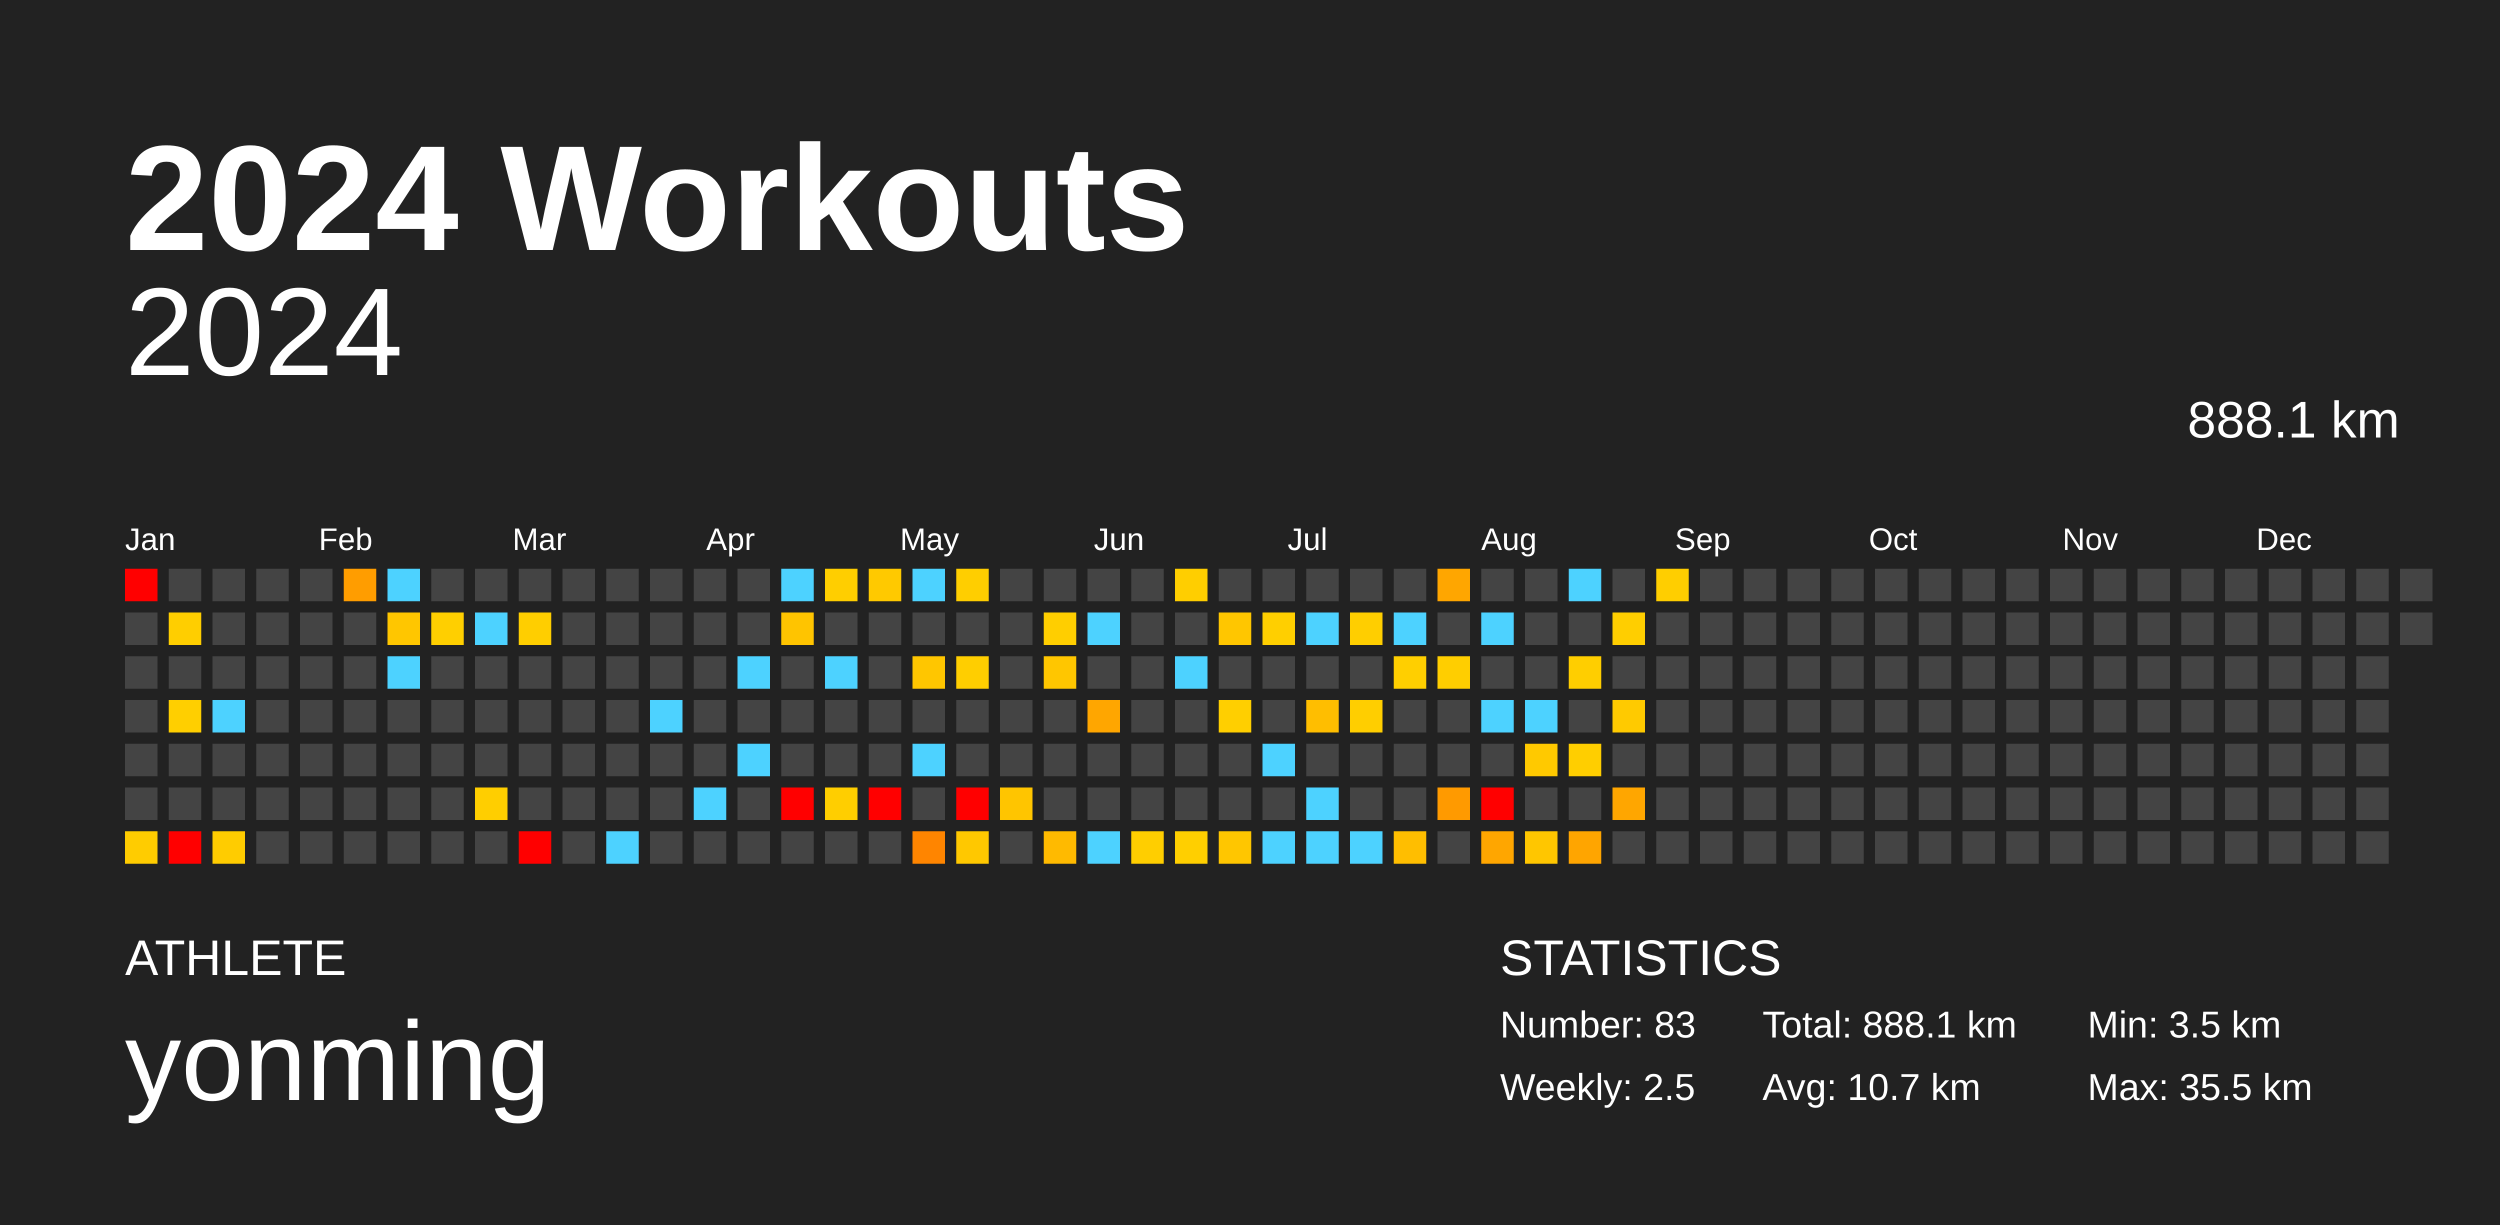
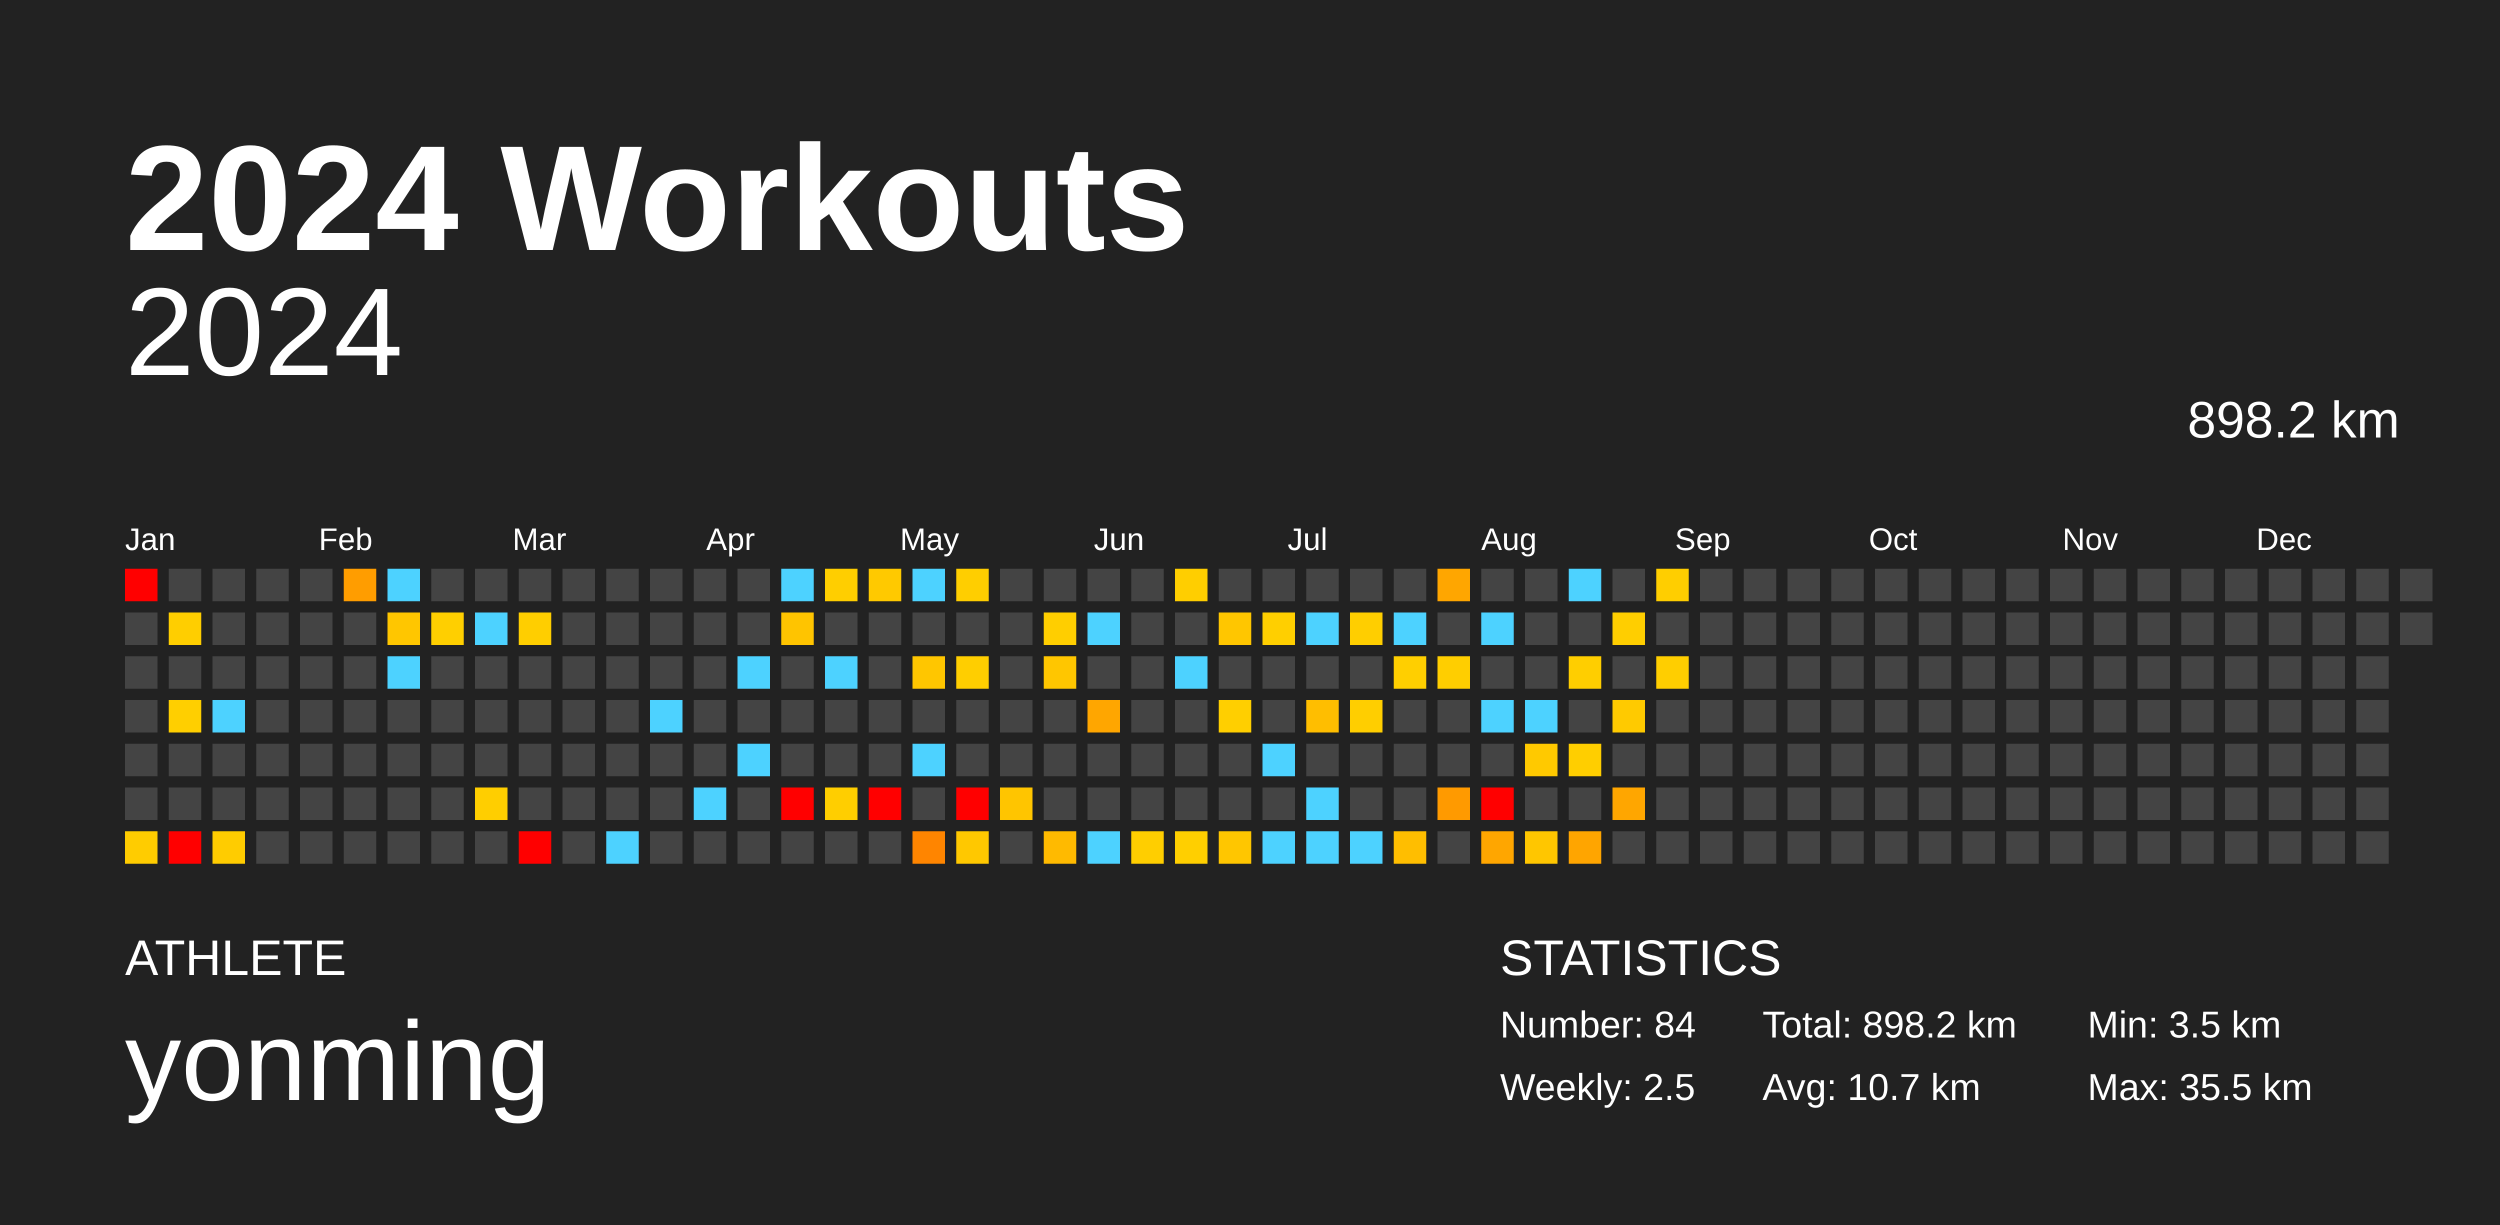
<svg xmlns="http://www.w3.org/2000/svg" baseProfile="full" height="98mm" version="1.1" viewBox="0,0,200,98" width="200mm">
  <defs />
  <rect fill="#222222" height="98" width="200" x="0" y="0" />
  <text fill="#FFFFFF" style="font-size:12px; font-family:Arial; font-weight:bold;" x="10" y="20">2024 Workouts</text>
  <text fill="#FFFFFF" style="font-size:4px; font-family:Arial" x="10" y="78">ATHLETE</text>
  <text fill="#FFFFFF" style="font-size:9px; font-family:Arial" x="10" y="88">yonming</text>
  <text fill="#FFFFFF" style="font-size:4px; font-family:Arial" x="120" y="78">STATISTICS</text>
-   <text fill="#FFFFFF" style="font-size:3px; font-family:Arial" x="120" y="83">Number: 83</text>
+   <text fill="#FFFFFF" style="font-size:3px; font-family:Arial" x="120" y="83">Number: 84</text>
  <text fill="#FFFFFF" style="font-size:3px; font-family:Arial" x="120" y="88">Weekly: 2.5</text>
-   <text fill="#FFFFFF" style="font-size:3px; font-family:Arial" x="141" y="83">Total: 888.1 km</text>
+   <text fill="#FFFFFF" style="font-size:3px; font-family:Arial" x="141" y="83">Total: 898.2 km</text>
  <text fill="#FFFFFF" style="font-size:3px; font-family:Arial" x="141" y="88">Avg: 10.7 km</text>
  <text fill="#FFFFFF" style="font-size:3px; font-family:Arial" x="167" y="83">Min: 3.5 km</text>
  <text fill="#FFFFFF" style="font-size:3px; font-family:Arial" x="167" y="88">Max: 35.5 km</text>
  <text alignment-baseline="hanging" fill="#FFFFFF" style="font-size:10.0px; font-family:Arial;" x="10" y="30">2024</text>
-   <text alignment-baseline="hanging" fill="#FFFFFF" style="font-size:4.125px; font-family:Arial;" x="175" y="35">888.1 km</text>
+   <text alignment-baseline="hanging" fill="#FFFFFF" style="font-size:4.125px; font-family:Arial;" x="175" y="35">898.2 km</text>
  <text fill="#FFFFFF" style="font-size:2.5px; font-family:Arial" x="10.0" y="44">Jan</text>
  <text fill="#FFFFFF" style="font-size:2.5px; font-family:Arial" x="25.5" y="44">Feb</text>
  <text fill="#FFFFFF" style="font-size:2.5px; font-family:Arial" x="41.0" y="44">Mar</text>
  <text fill="#FFFFFF" style="font-size:2.5px; font-family:Arial" x="56.5" y="44">Apr</text>
  <text fill="#FFFFFF" style="font-size:2.5px; font-family:Arial" x="72.0" y="44">May</text>
  <text fill="#FFFFFF" style="font-size:2.5px; font-family:Arial" x="87.5" y="44">Jun</text>
  <text fill="#FFFFFF" style="font-size:2.5px; font-family:Arial" x="103.0" y="44">Jul</text>
  <text fill="#FFFFFF" style="font-size:2.5px; font-family:Arial" x="118.5" y="44">Aug</text>
  <text fill="#FFFFFF" style="font-size:2.5px; font-family:Arial" x="134.0" y="44">Sep</text>
  <text fill="#FFFFFF" style="font-size:2.5px; font-family:Arial" x="149.5" y="44">Oct</text>
  <text fill="#FFFFFF" style="font-size:2.5px; font-family:Arial" x="165.0" y="44">Nov</text>
  <text fill="#FFFFFF" style="font-size:2.5px; font-family:Arial" x="180.5" y="44">Dec</text>
  <rect fill="red" height="2.6" width="2.6" x="10.0" y="45.5" />
  <rect fill="#444444" height="2.6" width="2.6" x="10.0" y="49.0" />
  <rect fill="#444444" height="2.6" width="2.6" x="10.0" y="52.5" />
  <rect fill="#444444" height="2.6" width="2.6" x="10.0" y="56.0" />
  <rect fill="#444444" height="2.6" width="2.6" x="10.0" y="59.5" />
  <rect fill="#444444" height="2.6" width="2.6" x="10.0" y="63.0" />
  <rect fill="#ffcc00" height="2.6" width="2.6" x="10.0" y="66.5" />
  <rect fill="#444444" height="2.6" width="2.6" x="13.5" y="45.5" />
  <rect fill="#ffce00" height="2.6" width="2.6" x="13.5" y="49.0" />
  <rect fill="#444444" height="2.6" width="2.6" x="13.5" y="52.5" />
  <rect fill="#ffcf00" height="2.6" width="2.6" x="13.5" y="56.0" />
  <rect fill="#444444" height="2.6" width="2.6" x="13.5" y="59.5" />
  <rect fill="#444444" height="2.6" width="2.6" x="13.5" y="63.0" />
  <rect fill="red" height="2.6" width="2.6" x="13.5" y="66.5" />
  <rect fill="#444444" height="2.6" width="2.6" x="17.0" y="45.5" />
  <rect fill="#444444" height="2.6" width="2.6" x="17.0" y="49.0" />
  <rect fill="#444444" height="2.6" width="2.6" x="17.0" y="52.5" />
  <rect fill="#4dd2ff" height="2.6" width="2.6" x="17.0" y="56.0" />
  <rect fill="#444444" height="2.6" width="2.6" x="17.0" y="59.5" />
  <rect fill="#444444" height="2.6" width="2.6" x="17.0" y="63.0" />
  <rect fill="#ffcc00" height="2.6" width="2.6" x="17.0" y="66.5" />
  <rect fill="#444444" height="2.6" width="2.6" x="20.5" y="45.5" />
  <rect fill="#444444" height="2.6" width="2.6" x="20.5" y="49.0" />
  <rect fill="#444444" height="2.6" width="2.6" x="20.5" y="52.5" />
  <rect fill="#444444" height="2.6" width="2.6" x="20.5" y="56.0" />
  <rect fill="#444444" height="2.6" width="2.6" x="20.5" y="59.5" />
  <rect fill="#444444" height="2.6" width="2.6" x="20.5" y="63.0" />
  <rect fill="#444444" height="2.6" width="2.6" x="20.5" y="66.5" />
  <rect fill="#444444" height="2.6" width="2.6" x="24.0" y="45.5" />
  <rect fill="#444444" height="2.6" width="2.6" x="24.0" y="49.0" />
  <rect fill="#444444" height="2.6" width="2.6" x="24.0" y="52.5" />
  <rect fill="#444444" height="2.6" width="2.6" x="24.0" y="56.0" />
  <rect fill="#444444" height="2.6" width="2.6" x="24.0" y="59.5" />
  <rect fill="#444444" height="2.6" width="2.6" x="24.0" y="63.0" />
  <rect fill="#444444" height="2.6" width="2.6" x="24.0" y="66.5" />
  <rect fill="#ff9d00" height="2.6" width="2.6" x="27.5" y="45.5" />
  <rect fill="#444444" height="2.6" width="2.6" x="27.5" y="49.0" />
  <rect fill="#444444" height="2.6" width="2.6" x="27.5" y="52.5" />
  <rect fill="#444444" height="2.6" width="2.6" x="27.5" y="56.0" />
  <rect fill="#444444" height="2.6" width="2.6" x="27.5" y="59.5" />
  <rect fill="#444444" height="2.6" width="2.6" x="27.5" y="63.0" />
  <rect fill="#444444" height="2.6" width="2.6" x="27.5" y="66.5" />
  <rect fill="#4dd2ff" height="2.6" width="2.6" x="31.0" y="45.5" />
  <rect fill="#ffc600" height="2.6" width="2.6" x="31.0" y="49.0" />
  <rect fill="#4dd2ff" height="2.6" width="2.6" x="31.0" y="52.5" />
  <rect fill="#444444" height="2.6" width="2.6" x="31.0" y="56.0" />
  <rect fill="#444444" height="2.6" width="2.6" x="31.0" y="59.5" />
  <rect fill="#444444" height="2.6" width="2.6" x="31.0" y="63.0" />
  <rect fill="#444444" height="2.6" width="2.6" x="31.0" y="66.5" />
  <rect fill="#444444" height="2.6" width="2.6" x="34.5" y="45.5" />
  <rect fill="#ffcf00" height="2.6" width="2.6" x="34.5" y="49.0" />
  <rect fill="#444444" height="2.6" width="2.6" x="34.5" y="52.5" />
  <rect fill="#444444" height="2.6" width="2.6" x="34.5" y="56.0" />
  <rect fill="#444444" height="2.6" width="2.6" x="34.5" y="59.5" />
  <rect fill="#444444" height="2.6" width="2.6" x="34.5" y="63.0" />
  <rect fill="#444444" height="2.6" width="2.6" x="34.5" y="66.5" />
  <rect fill="#444444" height="2.6" width="2.6" x="38.0" y="45.5" />
  <rect fill="#4dd2ff" height="2.6" width="2.6" x="38.0" y="49.0" />
  <rect fill="#444444" height="2.6" width="2.6" x="38.0" y="52.5" />
  <rect fill="#444444" height="2.6" width="2.6" x="38.0" y="56.0" />
  <rect fill="#444444" height="2.6" width="2.6" x="38.0" y="59.5" />
  <rect fill="#ffce00" height="2.6" width="2.6" x="38.0" y="63.0" />
  <rect fill="#444444" height="2.6" width="2.6" x="38.0" y="66.5" />
  <rect fill="#444444" height="2.6" width="2.6" x="41.5" y="45.5" />
  <rect fill="#ffce00" height="2.6" width="2.6" x="41.5" y="49.0" />
  <rect fill="#444444" height="2.6" width="2.6" x="41.5" y="52.5" />
  <rect fill="#444444" height="2.6" width="2.6" x="41.5" y="56.0" />
  <rect fill="#444444" height="2.6" width="2.6" x="41.5" y="59.5" />
  <rect fill="#444444" height="2.6" width="2.6" x="41.5" y="63.0" />
  <rect fill="red" height="2.6" width="2.6" x="41.5" y="66.5" />
  <rect fill="#444444" height="2.6" width="2.6" x="45.0" y="45.5" />
  <rect fill="#444444" height="2.6" width="2.6" x="45.0" y="49.0" />
  <rect fill="#444444" height="2.6" width="2.6" x="45.0" y="52.5" />
  <rect fill="#444444" height="2.6" width="2.6" x="45.0" y="56.0" />
  <rect fill="#444444" height="2.6" width="2.6" x="45.0" y="59.5" />
  <rect fill="#444444" height="2.6" width="2.6" x="45.0" y="63.0" />
  <rect fill="#444444" height="2.6" width="2.6" x="45.0" y="66.5" />
  <rect fill="#444444" height="2.6" width="2.6" x="48.5" y="45.5" />
  <rect fill="#444444" height="2.6" width="2.6" x="48.5" y="49.0" />
  <rect fill="#444444" height="2.6" width="2.6" x="48.5" y="52.5" />
  <rect fill="#444444" height="2.6" width="2.6" x="48.5" y="56.0" />
  <rect fill="#444444" height="2.6" width="2.6" x="48.5" y="59.5" />
  <rect fill="#444444" height="2.6" width="2.6" x="48.5" y="63.0" />
  <rect fill="#4dd2ff" height="2.6" width="2.6" x="48.5" y="66.5" />
  <rect fill="#444444" height="2.6" width="2.6" x="52.0" y="45.5" />
  <rect fill="#444444" height="2.6" width="2.6" x="52.0" y="49.0" />
  <rect fill="#444444" height="2.6" width="2.6" x="52.0" y="52.5" />
  <rect fill="#4dd2ff" height="2.6" width="2.6" x="52.0" y="56.0" />
  <rect fill="#444444" height="2.6" width="2.6" x="52.0" y="59.5" />
  <rect fill="#444444" height="2.6" width="2.6" x="52.0" y="63.0" />
  <rect fill="#444444" height="2.6" width="2.6" x="52.0" y="66.5" />
  <rect fill="#444444" height="2.6" width="2.6" x="55.5" y="45.5" />
  <rect fill="#444444" height="2.6" width="2.6" x="55.5" y="49.0" />
  <rect fill="#444444" height="2.6" width="2.6" x="55.5" y="52.5" />
  <rect fill="#444444" height="2.6" width="2.6" x="55.5" y="56.0" />
  <rect fill="#444444" height="2.6" width="2.6" x="55.5" y="59.5" />
  <rect fill="#4dd2ff" height="2.6" width="2.6" x="55.5" y="63.0" />
  <rect fill="#444444" height="2.6" width="2.6" x="55.5" y="66.5" />
  <rect fill="#444444" height="2.6" width="2.6" x="59.0" y="45.5" />
  <rect fill="#444444" height="2.6" width="2.6" x="59.0" y="49.0" />
  <rect fill="#4dd2ff" height="2.6" width="2.6" x="59.0" y="52.5" />
  <rect fill="#444444" height="2.6" width="2.6" x="59.0" y="56.0" />
  <rect fill="#4dd2ff" height="2.6" width="2.6" x="59.0" y="59.5" />
  <rect fill="#444444" height="2.6" width="2.6" x="59.0" y="63.0" />
  <rect fill="#444444" height="2.6" width="2.6" x="59.0" y="66.5" />
  <rect fill="#4dd2ff" height="2.6" width="2.6" x="62.5" y="45.5" />
  <rect fill="#ffc400" height="2.6" width="2.6" x="62.5" y="49.0" />
  <rect fill="#444444" height="2.6" width="2.6" x="62.5" y="52.5" />
  <rect fill="#444444" height="2.6" width="2.6" x="62.5" y="56.0" />
  <rect fill="#444444" height="2.6" width="2.6" x="62.5" y="59.5" />
  <rect fill="red" height="2.6" width="2.6" x="62.5" y="63.0" />
  <rect fill="#444444" height="2.6" width="2.6" x="62.5" y="66.5" />
  <rect fill="#ffce00" height="2.6" width="2.6" x="66.0" y="45.5" />
  <rect fill="#444444" height="2.6" width="2.6" x="66.0" y="49.0" />
  <rect fill="#4dd2ff" height="2.6" width="2.6" x="66.0" y="52.5" />
  <rect fill="#444444" height="2.6" width="2.6" x="66.0" y="56.0" />
  <rect fill="#444444" height="2.6" width="2.6" x="66.0" y="59.5" />
  <rect fill="#ffce00" height="2.6" width="2.6" x="66.0" y="63.0" />
  <rect fill="#444444" height="2.6" width="2.6" x="66.0" y="66.5" />
  <rect fill="#ffc900" height="2.6" width="2.6" x="69.5" y="45.5" />
  <rect fill="#444444" height="2.6" width="2.6" x="69.5" y="49.0" />
  <rect fill="#444444" height="2.6" width="2.6" x="69.5" y="52.5" />
  <rect fill="#444444" height="2.6" width="2.6" x="69.5" y="56.0" />
  <rect fill="#444444" height="2.6" width="2.6" x="69.5" y="59.5" />
  <rect fill="red" height="2.6" width="2.6" x="69.5" y="63.0" />
  <rect fill="#444444" height="2.6" width="2.6" x="69.5" y="66.5" />
  <rect fill="#4dd2ff" height="2.6" width="2.6" x="73.0" y="45.5" />
  <rect fill="#444444" height="2.6" width="2.6" x="73.0" y="49.0" />
  <rect fill="#ffc600" height="2.6" width="2.6" x="73.0" y="52.5" />
  <rect fill="#444444" height="2.6" width="2.6" x="73.0" y="56.0" />
  <rect fill="#4dd2ff" height="2.6" width="2.6" x="73.0" y="59.5" />
  <rect fill="#444444" height="2.6" width="2.6" x="73.0" y="63.0" />
  <rect fill="#ff8500" height="2.6" width="2.6" x="73.0" y="66.5" />
  <rect fill="#ffce00" height="2.6" width="2.6" x="76.5" y="45.5" />
  <rect fill="#444444" height="2.6" width="2.6" x="76.5" y="49.0" />
  <rect fill="#ffce00" height="2.6" width="2.6" x="76.5" y="52.5" />
  <rect fill="#444444" height="2.6" width="2.6" x="76.5" y="56.0" />
  <rect fill="#444444" height="2.6" width="2.6" x="76.5" y="59.5" />
  <rect fill="red" height="2.6" width="2.6" x="76.5" y="63.0" />
  <rect fill="#ffc800" height="2.6" width="2.6" x="76.5" y="66.5" />
  <rect fill="#444444" height="2.6" width="2.6" x="80.0" y="45.5" />
  <rect fill="#444444" height="2.6" width="2.6" x="80.0" y="49.0" />
  <rect fill="#444444" height="2.6" width="2.6" x="80.0" y="52.5" />
  <rect fill="#444444" height="2.6" width="2.6" x="80.0" y="56.0" />
  <rect fill="#444444" height="2.6" width="2.6" x="80.0" y="59.5" />
  <rect fill="#ffc500" height="2.6" width="2.6" x="80.0" y="63.0" />
  <rect fill="#444444" height="2.6" width="2.6" x="80.0" y="66.5" />
  <rect fill="#444444" height="2.6" width="2.6" x="83.5" y="45.5" />
  <rect fill="#ffce00" height="2.6" width="2.6" x="83.5" y="49.0" />
  <rect fill="#ffc600" height="2.6" width="2.6" x="83.5" y="52.5" />
  <rect fill="#444444" height="2.6" width="2.6" x="83.5" y="56.0" />
  <rect fill="#444444" height="2.6" width="2.6" x="83.5" y="59.5" />
  <rect fill="#444444" height="2.6" width="2.6" x="83.5" y="63.0" />
  <rect fill="#ffba00" height="2.6" width="2.6" x="83.5" y="66.5" />
  <rect fill="#444444" height="2.6" width="2.6" x="87.0" y="45.5" />
  <rect fill="#4dd2ff" height="2.6" width="2.6" x="87.0" y="49.0" />
  <rect fill="#444444" height="2.6" width="2.6" x="87.0" y="52.5" />
  <rect fill="#ffa600" height="2.6" width="2.6" x="87.0" y="56.0" />
  <rect fill="#444444" height="2.6" width="2.6" x="87.0" y="59.5" />
  <rect fill="#444444" height="2.6" width="2.6" x="87.0" y="63.0" />
  <rect fill="#4dd2ff" height="2.6" width="2.6" x="87.0" y="66.5" />
  <rect fill="#444444" height="2.6" width="2.6" x="90.5" y="45.5" />
  <rect fill="#444444" height="2.6" width="2.6" x="90.5" y="49.0" />
  <rect fill="#444444" height="2.6" width="2.6" x="90.5" y="52.5" />
  <rect fill="#444444" height="2.6" width="2.6" x="90.5" y="56.0" />
  <rect fill="#444444" height="2.6" width="2.6" x="90.5" y="59.5" />
  <rect fill="#444444" height="2.6" width="2.6" x="90.5" y="63.0" />
  <rect fill="#ffce00" height="2.6" width="2.6" x="90.5" y="66.5" />
  <rect fill="#ffce00" height="2.6" width="2.6" x="94.0" y="45.5" />
  <rect fill="#444444" height="2.6" width="2.6" x="94.0" y="49.0" />
  <rect fill="#4dd2ff" height="2.6" width="2.6" x="94.0" y="52.5" />
  <rect fill="#444444" height="2.6" width="2.6" x="94.0" y="56.0" />
  <rect fill="#444444" height="2.6" width="2.6" x="94.0" y="59.5" />
  <rect fill="#444444" height="2.6" width="2.6" x="94.0" y="63.0" />
  <rect fill="#ffcf00" height="2.6" width="2.6" x="94.0" y="66.5" />
  <rect fill="#444444" height="2.6" width="2.6" x="97.5" y="45.5" />
  <rect fill="#ffc600" height="2.6" width="2.6" x="97.5" y="49.0" />
  <rect fill="#444444" height="2.6" width="2.6" x="97.5" y="52.5" />
  <rect fill="#ffcf00" height="2.6" width="2.6" x="97.5" y="56.0" />
  <rect fill="#444444" height="2.6" width="2.6" x="97.5" y="59.5" />
  <rect fill="#444444" height="2.6" width="2.6" x="97.5" y="63.0" />
  <rect fill="#ffc600" height="2.6" width="2.6" x="97.5" y="66.5" />
  <rect fill="#444444" height="2.6" width="2.6" x="101.0" y="45.5" />
  <rect fill="#ffcf00" height="2.6" width="2.6" x="101.0" y="49.0" />
  <rect fill="#444444" height="2.6" width="2.6" x="101.0" y="52.5" />
  <rect fill="#444444" height="2.6" width="2.6" x="101.0" y="56.0" />
  <rect fill="#4dd2ff" height="2.6" width="2.6" x="101.0" y="59.5" />
  <rect fill="#444444" height="2.6" width="2.6" x="101.0" y="63.0" />
  <rect fill="#4dd2ff" height="2.6" width="2.6" x="101.0" y="66.5" />
  <rect fill="#444444" height="2.6" width="2.6" x="104.5" y="45.5" />
  <rect fill="#4dd2ff" height="2.6" width="2.6" x="104.5" y="49.0" />
  <rect fill="#444444" height="2.6" width="2.6" x="104.5" y="52.5" />
  <rect fill="#ffbe00" height="2.6" width="2.6" x="104.5" y="56.0" />
  <rect fill="#444444" height="2.6" width="2.6" x="104.5" y="59.5" />
  <rect fill="#4dd2ff" height="2.6" width="2.6" x="104.5" y="63.0" />
  <rect fill="#4dd2ff" height="2.6" width="2.6" x="104.5" y="66.5" />
  <rect fill="#444444" height="2.6" width="2.6" x="108.0" y="45.5" />
  <rect fill="#ffce00" height="2.6" width="2.6" x="108.0" y="49.0" />
  <rect fill="#444444" height="2.6" width="2.6" x="108.0" y="52.5" />
  <rect fill="#ffce00" height="2.6" width="2.6" x="108.0" y="56.0" />
  <rect fill="#444444" height="2.6" width="2.6" x="108.0" y="59.5" />
  <rect fill="#444444" height="2.6" width="2.6" x="108.0" y="63.0" />
  <rect fill="#4dd2ff" height="2.6" width="2.6" x="108.0" y="66.5" />
  <rect fill="#444444" height="2.6" width="2.6" x="111.5" y="45.5" />
  <rect fill="#4dd2ff" height="2.6" width="2.6" x="111.5" y="49.0" />
  <rect fill="#ffcf00" height="2.6" width="2.6" x="111.5" y="52.5" />
  <rect fill="#444444" height="2.6" width="2.6" x="111.5" y="56.0" />
  <rect fill="#444444" height="2.6" width="2.6" x="111.5" y="59.5" />
  <rect fill="#444444" height="2.6" width="2.6" x="111.5" y="63.0" />
  <rect fill="#ffbe00" height="2.6" width="2.6" x="111.5" y="66.5" />
  <rect fill="#ffa600" height="2.6" width="2.6" x="115.0" y="45.5" />
  <rect fill="#444444" height="2.6" width="2.6" x="115.0" y="49.0" />
  <rect fill="#ffce00" height="2.6" width="2.6" x="115.0" y="52.5" />
  <rect fill="#444444" height="2.6" width="2.6" x="115.0" y="56.0" />
  <rect fill="#444444" height="2.6" width="2.6" x="115.0" y="59.5" />
  <rect fill="#ff9a00" height="2.6" width="2.6" x="115.0" y="63.0" />
  <rect fill="#444444" height="2.6" width="2.6" x="115.0" y="66.5" />
  <rect fill="#444444" height="2.6" width="2.6" x="118.5" y="45.5" />
  <rect fill="#4dd2ff" height="2.6" width="2.6" x="118.5" y="49.0" />
  <rect fill="#444444" height="2.6" width="2.6" x="118.5" y="52.5" />
  <rect fill="#4dd2ff" height="2.6" width="2.6" x="118.5" y="56.0" />
  <rect fill="#444444" height="2.6" width="2.6" x="118.5" y="59.5" />
  <rect fill="red" height="2.6" width="2.6" x="118.5" y="63.0" />
  <rect fill="#ffa600" height="2.6" width="2.6" x="118.5" y="66.5" />
  <rect fill="#444444" height="2.6" width="2.6" x="122.0" y="45.5" />
  <rect fill="#444444" height="2.6" width="2.6" x="122.0" y="49.0" />
  <rect fill="#444444" height="2.6" width="2.6" x="122.0" y="52.5" />
  <rect fill="#4dd2ff" height="2.6" width="2.6" x="122.0" y="56.0" />
  <rect fill="#ffc900" height="2.6" width="2.6" x="122.0" y="59.5" />
  <rect fill="#444444" height="2.6" width="2.6" x="122.0" y="63.0" />
  <rect fill="#ffc600" height="2.6" width="2.6" x="122.0" y="66.5" />
  <rect fill="#4dd2ff" height="2.6" width="2.6" x="125.5" y="45.5" />
  <rect fill="#444444" height="2.6" width="2.6" x="125.5" y="49.0" />
  <rect fill="#ffce00" height="2.6" width="2.6" x="125.5" y="52.5" />
  <rect fill="#444444" height="2.6" width="2.6" x="125.5" y="56.0" />
  <rect fill="#ffce00" height="2.6" width="2.6" x="125.5" y="59.5" />
  <rect fill="#444444" height="2.6" width="2.6" x="125.5" y="63.0" />
  <rect fill="#ffa500" height="2.6" width="2.6" x="125.5" y="66.5" />
  <rect fill="#444444" height="2.6" width="2.6" x="129.0" y="45.5" />
  <rect fill="#ffce00" height="2.6" width="2.6" x="129.0" y="49.0" />
  <rect fill="#444444" height="2.6" width="2.6" x="129.0" y="52.5" />
  <rect fill="#ffca00" height="2.6" width="2.6" x="129.0" y="56.0" />
  <rect fill="#444444" height="2.6" width="2.6" x="129.0" y="59.5" />
  <rect fill="#ffa600" height="2.6" width="2.6" x="129.0" y="63.0" />
  <rect fill="#444444" height="2.6" width="2.6" x="129.0" y="66.5" />
  <rect fill="#ffce00" height="2.6" width="2.6" x="132.5" y="45.5" />
  <rect fill="#444444" height="2.6" width="2.6" x="132.5" y="49.0" />
-   <rect fill="#444444" height="2.6" width="2.6" x="132.5" y="52.5" />
+   <rect fill="#ffce00" height="2.6" width="2.6" x="132.5" y="52.5" />
  <rect fill="#444444" height="2.6" width="2.6" x="132.5" y="56.0" />
  <rect fill="#444444" height="2.6" width="2.6" x="132.5" y="59.5" />
  <rect fill="#444444" height="2.6" width="2.6" x="132.5" y="63.0" />
  <rect fill="#444444" height="2.6" width="2.6" x="132.5" y="66.5" />
  <rect fill="#444444" height="2.6" width="2.6" x="136.0" y="45.5" />
  <rect fill="#444444" height="2.6" width="2.6" x="136.0" y="49.0" />
  <rect fill="#444444" height="2.6" width="2.6" x="136.0" y="52.5" />
  <rect fill="#444444" height="2.6" width="2.6" x="136.0" y="56.0" />
  <rect fill="#444444" height="2.6" width="2.6" x="136.0" y="59.5" />
  <rect fill="#444444" height="2.6" width="2.6" x="136.0" y="63.0" />
  <rect fill="#444444" height="2.6" width="2.6" x="136.0" y="66.5" />
  <rect fill="#444444" height="2.6" width="2.6" x="139.5" y="45.5" />
  <rect fill="#444444" height="2.6" width="2.6" x="139.5" y="49.0" />
  <rect fill="#444444" height="2.6" width="2.6" x="139.5" y="52.5" />
  <rect fill="#444444" height="2.6" width="2.6" x="139.5" y="56.0" />
  <rect fill="#444444" height="2.6" width="2.6" x="139.5" y="59.5" />
  <rect fill="#444444" height="2.6" width="2.6" x="139.5" y="63.0" />
  <rect fill="#444444" height="2.6" width="2.6" x="139.5" y="66.5" />
  <rect fill="#444444" height="2.6" width="2.6" x="143.0" y="45.5" />
  <rect fill="#444444" height="2.6" width="2.6" x="143.0" y="49.0" />
  <rect fill="#444444" height="2.6" width="2.6" x="143.0" y="52.5" />
  <rect fill="#444444" height="2.6" width="2.6" x="143.0" y="56.0" />
  <rect fill="#444444" height="2.6" width="2.6" x="143.0" y="59.5" />
  <rect fill="#444444" height="2.6" width="2.6" x="143.0" y="63.0" />
  <rect fill="#444444" height="2.6" width="2.6" x="143.0" y="66.5" />
  <rect fill="#444444" height="2.6" width="2.6" x="146.5" y="45.5" />
  <rect fill="#444444" height="2.6" width="2.6" x="146.5" y="49.0" />
  <rect fill="#444444" height="2.6" width="2.6" x="146.5" y="52.5" />
  <rect fill="#444444" height="2.6" width="2.6" x="146.5" y="56.0" />
  <rect fill="#444444" height="2.6" width="2.6" x="146.5" y="59.5" />
  <rect fill="#444444" height="2.6" width="2.6" x="146.5" y="63.0" />
  <rect fill="#444444" height="2.6" width="2.6" x="146.5" y="66.5" />
  <rect fill="#444444" height="2.6" width="2.6" x="150.0" y="45.5" />
  <rect fill="#444444" height="2.6" width="2.6" x="150.0" y="49.0" />
  <rect fill="#444444" height="2.6" width="2.6" x="150.0" y="52.5" />
  <rect fill="#444444" height="2.6" width="2.6" x="150.0" y="56.0" />
  <rect fill="#444444" height="2.6" width="2.6" x="150.0" y="59.5" />
  <rect fill="#444444" height="2.6" width="2.6" x="150.0" y="63.0" />
  <rect fill="#444444" height="2.6" width="2.6" x="150.0" y="66.5" />
  <rect fill="#444444" height="2.6" width="2.6" x="153.5" y="45.5" />
  <rect fill="#444444" height="2.6" width="2.6" x="153.5" y="49.0" />
  <rect fill="#444444" height="2.6" width="2.6" x="153.5" y="52.5" />
  <rect fill="#444444" height="2.6" width="2.6" x="153.5" y="56.0" />
  <rect fill="#444444" height="2.6" width="2.6" x="153.5" y="59.5" />
  <rect fill="#444444" height="2.6" width="2.6" x="153.5" y="63.0" />
  <rect fill="#444444" height="2.6" width="2.6" x="153.5" y="66.5" />
  <rect fill="#444444" height="2.6" width="2.6" x="157.0" y="45.5" />
  <rect fill="#444444" height="2.6" width="2.6" x="157.0" y="49.0" />
  <rect fill="#444444" height="2.6" width="2.6" x="157.0" y="52.5" />
  <rect fill="#444444" height="2.6" width="2.6" x="157.0" y="56.0" />
  <rect fill="#444444" height="2.6" width="2.6" x="157.0" y="59.5" />
  <rect fill="#444444" height="2.6" width="2.6" x="157.0" y="63.0" />
  <rect fill="#444444" height="2.6" width="2.6" x="157.0" y="66.5" />
  <rect fill="#444444" height="2.6" width="2.6" x="160.5" y="45.5" />
  <rect fill="#444444" height="2.6" width="2.6" x="160.5" y="49.0" />
  <rect fill="#444444" height="2.6" width="2.6" x="160.5" y="52.5" />
  <rect fill="#444444" height="2.6" width="2.6" x="160.5" y="56.0" />
  <rect fill="#444444" height="2.6" width="2.6" x="160.5" y="59.5" />
  <rect fill="#444444" height="2.6" width="2.6" x="160.5" y="63.0" />
  <rect fill="#444444" height="2.6" width="2.6" x="160.5" y="66.5" />
  <rect fill="#444444" height="2.6" width="2.6" x="164.0" y="45.5" />
  <rect fill="#444444" height="2.6" width="2.6" x="164.0" y="49.0" />
  <rect fill="#444444" height="2.6" width="2.6" x="164.0" y="52.5" />
  <rect fill="#444444" height="2.6" width="2.6" x="164.0" y="56.0" />
  <rect fill="#444444" height="2.6" width="2.6" x="164.0" y="59.5" />
  <rect fill="#444444" height="2.6" width="2.6" x="164.0" y="63.0" />
  <rect fill="#444444" height="2.6" width="2.6" x="164.0" y="66.5" />
  <rect fill="#444444" height="2.6" width="2.6" x="167.5" y="45.5" />
  <rect fill="#444444" height="2.6" width="2.6" x="167.5" y="49.0" />
  <rect fill="#444444" height="2.6" width="2.6" x="167.5" y="52.5" />
  <rect fill="#444444" height="2.6" width="2.6" x="167.5" y="56.0" />
  <rect fill="#444444" height="2.6" width="2.6" x="167.5" y="59.5" />
  <rect fill="#444444" height="2.6" width="2.6" x="167.5" y="63.0" />
  <rect fill="#444444" height="2.6" width="2.6" x="167.5" y="66.5" />
  <rect fill="#444444" height="2.6" width="2.6" x="171.0" y="45.5" />
  <rect fill="#444444" height="2.6" width="2.6" x="171.0" y="49.0" />
  <rect fill="#444444" height="2.6" width="2.6" x="171.0" y="52.5" />
  <rect fill="#444444" height="2.6" width="2.6" x="171.0" y="56.0" />
  <rect fill="#444444" height="2.6" width="2.6" x="171.0" y="59.5" />
  <rect fill="#444444" height="2.6" width="2.6" x="171.0" y="63.0" />
  <rect fill="#444444" height="2.6" width="2.6" x="171.0" y="66.5" />
  <rect fill="#444444" height="2.6" width="2.6" x="174.5" y="45.5" />
  <rect fill="#444444" height="2.6" width="2.6" x="174.5" y="49.0" />
  <rect fill="#444444" height="2.6" width="2.6" x="174.5" y="52.5" />
  <rect fill="#444444" height="2.6" width="2.6" x="174.5" y="56.0" />
  <rect fill="#444444" height="2.6" width="2.6" x="174.5" y="59.5" />
  <rect fill="#444444" height="2.6" width="2.6" x="174.5" y="63.0" />
  <rect fill="#444444" height="2.6" width="2.6" x="174.5" y="66.5" />
  <rect fill="#444444" height="2.6" width="2.6" x="178.0" y="45.5" />
  <rect fill="#444444" height="2.6" width="2.6" x="178.0" y="49.0" />
  <rect fill="#444444" height="2.6" width="2.6" x="178.0" y="52.5" />
  <rect fill="#444444" height="2.6" width="2.6" x="178.0" y="56.0" />
  <rect fill="#444444" height="2.6" width="2.6" x="178.0" y="59.5" />
  <rect fill="#444444" height="2.6" width="2.6" x="178.0" y="63.0" />
  <rect fill="#444444" height="2.6" width="2.6" x="178.0" y="66.5" />
  <rect fill="#444444" height="2.6" width="2.6" x="181.5" y="45.5" />
  <rect fill="#444444" height="2.6" width="2.6" x="181.5" y="49.0" />
  <rect fill="#444444" height="2.6" width="2.6" x="181.5" y="52.5" />
  <rect fill="#444444" height="2.6" width="2.6" x="181.5" y="56.0" />
  <rect fill="#444444" height="2.6" width="2.6" x="181.5" y="59.5" />
  <rect fill="#444444" height="2.6" width="2.6" x="181.5" y="63.0" />
  <rect fill="#444444" height="2.6" width="2.6" x="181.5" y="66.5" />
  <rect fill="#444444" height="2.6" width="2.6" x="185.0" y="45.5" />
  <rect fill="#444444" height="2.6" width="2.6" x="185.0" y="49.0" />
  <rect fill="#444444" height="2.6" width="2.6" x="185.0" y="52.5" />
  <rect fill="#444444" height="2.6" width="2.6" x="185.0" y="56.0" />
  <rect fill="#444444" height="2.6" width="2.6" x="185.0" y="59.5" />
  <rect fill="#444444" height="2.6" width="2.6" x="185.0" y="63.0" />
  <rect fill="#444444" height="2.6" width="2.6" x="185.0" y="66.5" />
  <rect fill="#444444" height="2.6" width="2.6" x="188.5" y="45.5" />
  <rect fill="#444444" height="2.6" width="2.6" x="188.5" y="49.0" />
  <rect fill="#444444" height="2.6" width="2.6" x="188.5" y="52.5" />
  <rect fill="#444444" height="2.6" width="2.6" x="188.5" y="56.0" />
  <rect fill="#444444" height="2.6" width="2.6" x="188.5" y="59.5" />
  <rect fill="#444444" height="2.6" width="2.6" x="188.5" y="63.0" />
  <rect fill="#444444" height="2.6" width="2.6" x="188.5" y="66.5" />
  <rect fill="#444444" height="2.6" width="2.6" x="192.0" y="45.5" />
  <rect fill="#444444" height="2.6" width="2.6" x="192.0" y="49.0" />
</svg>
